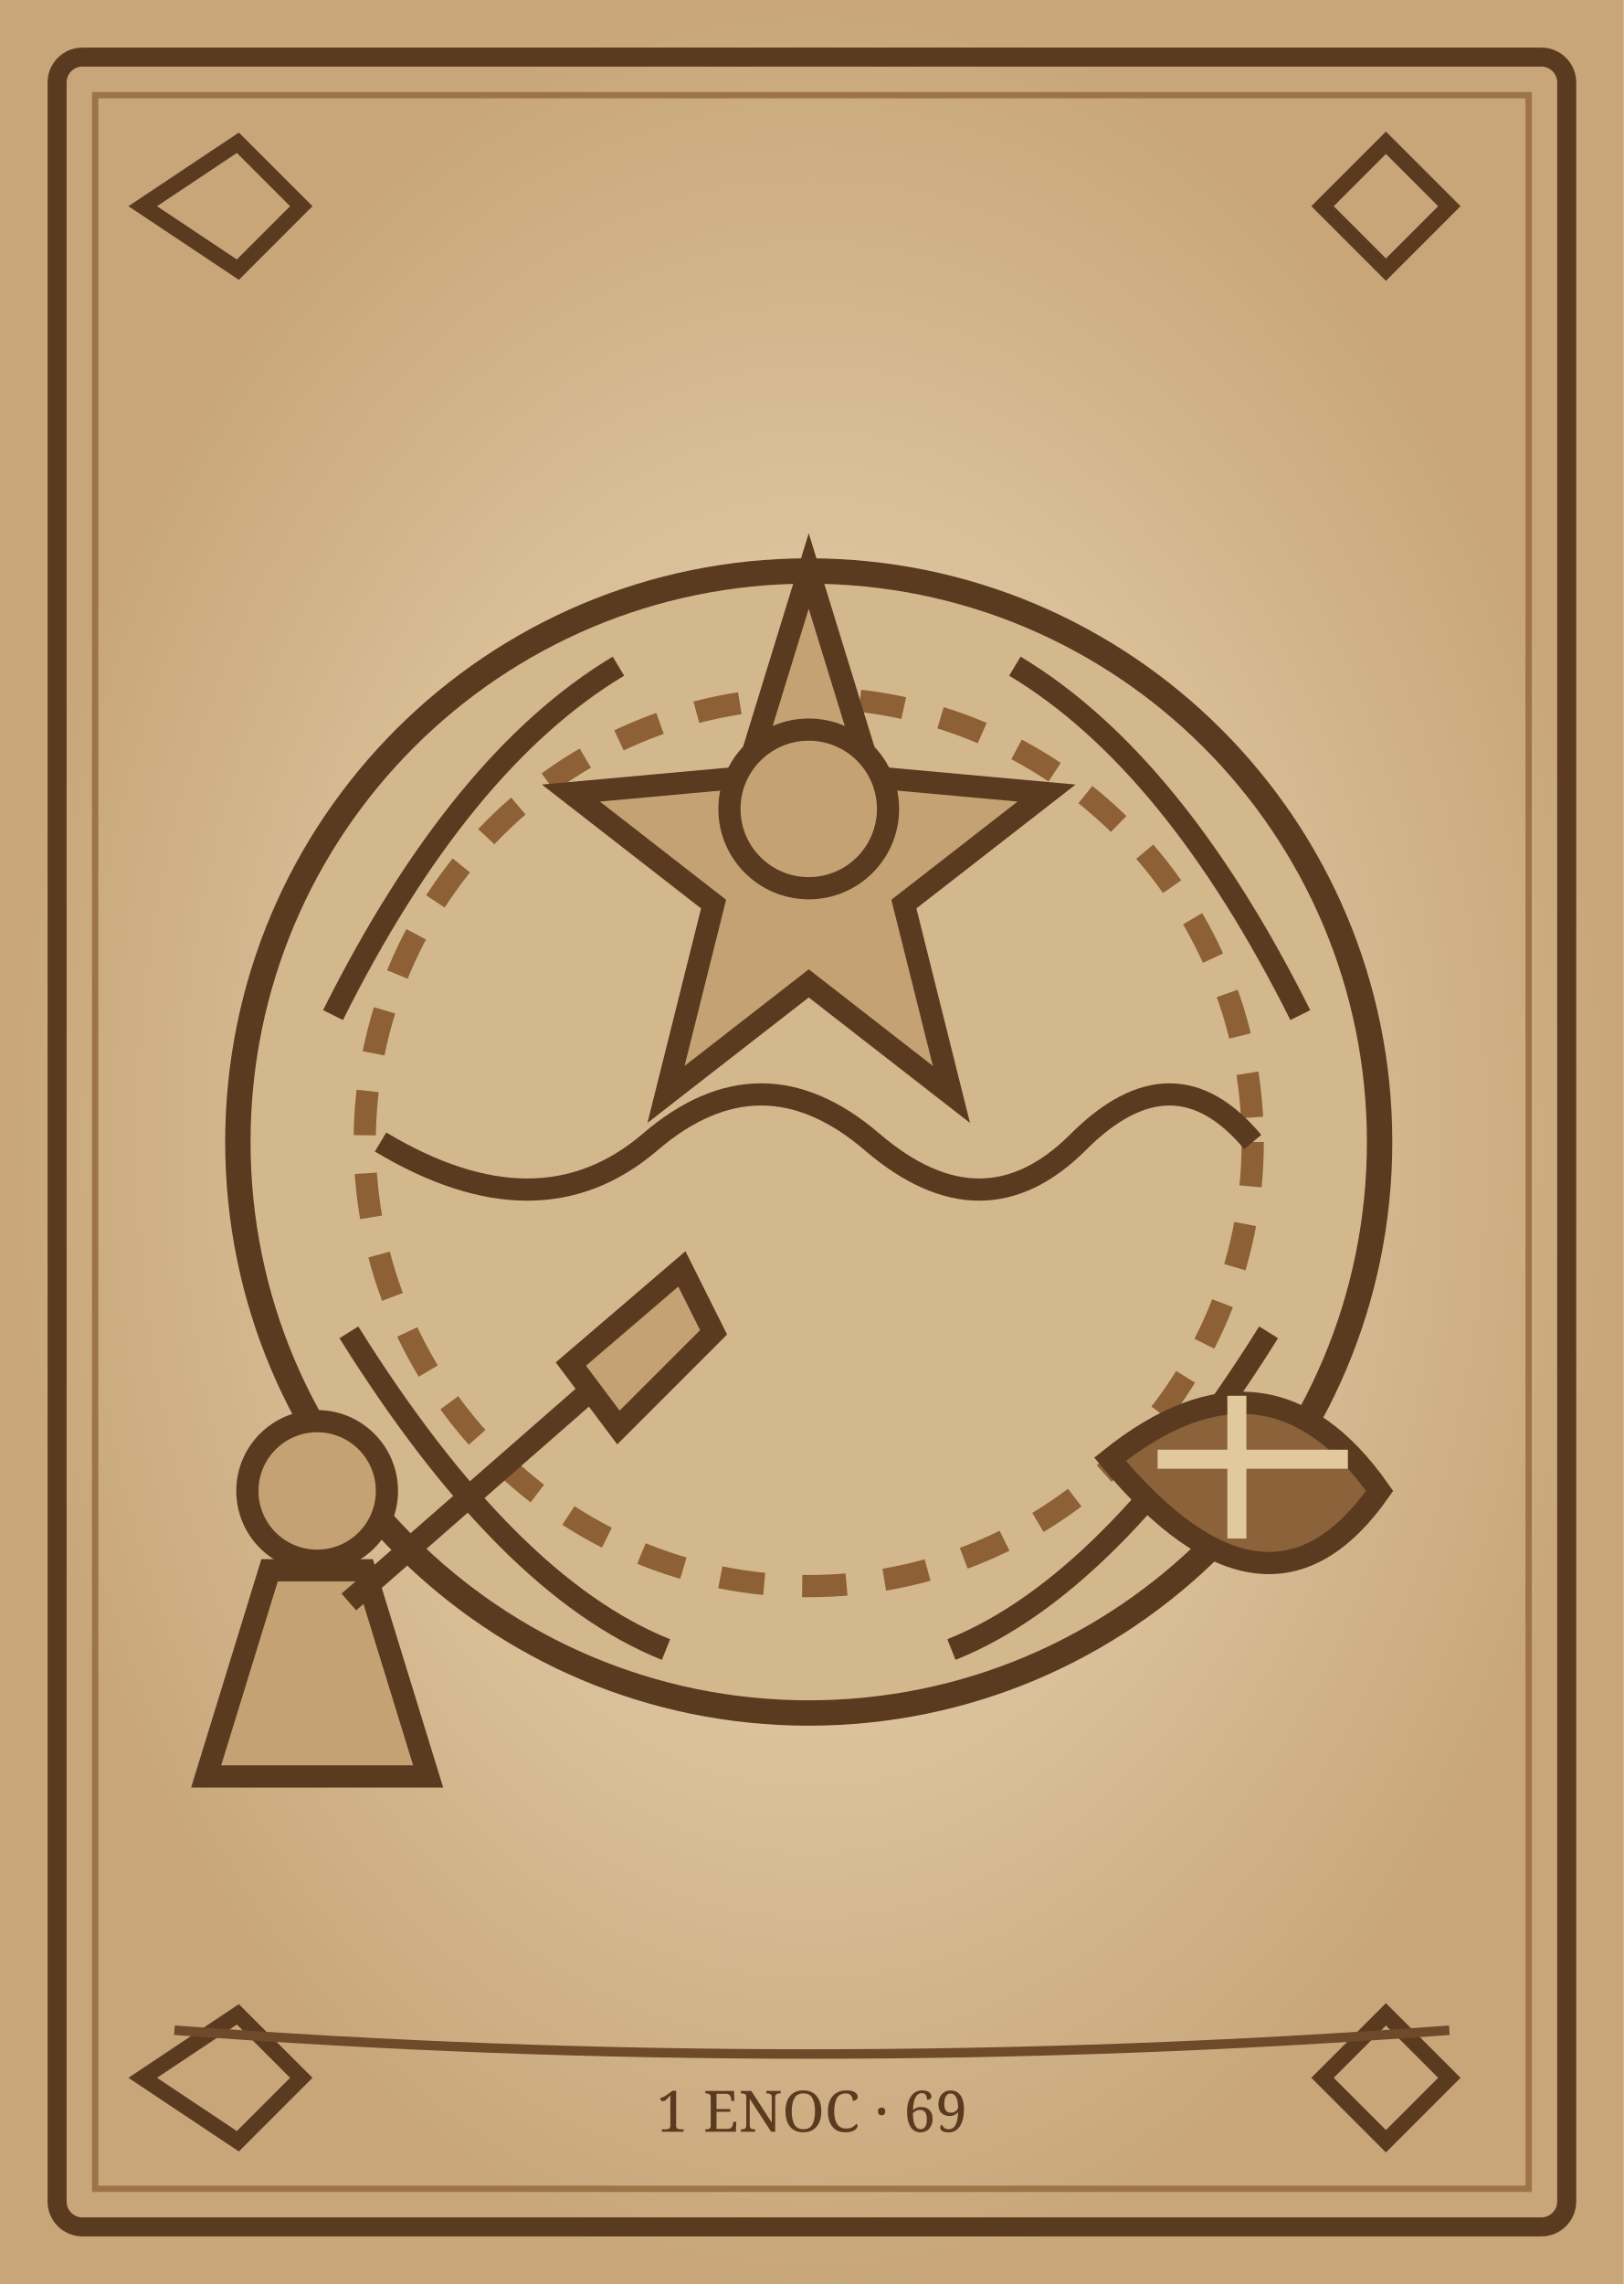
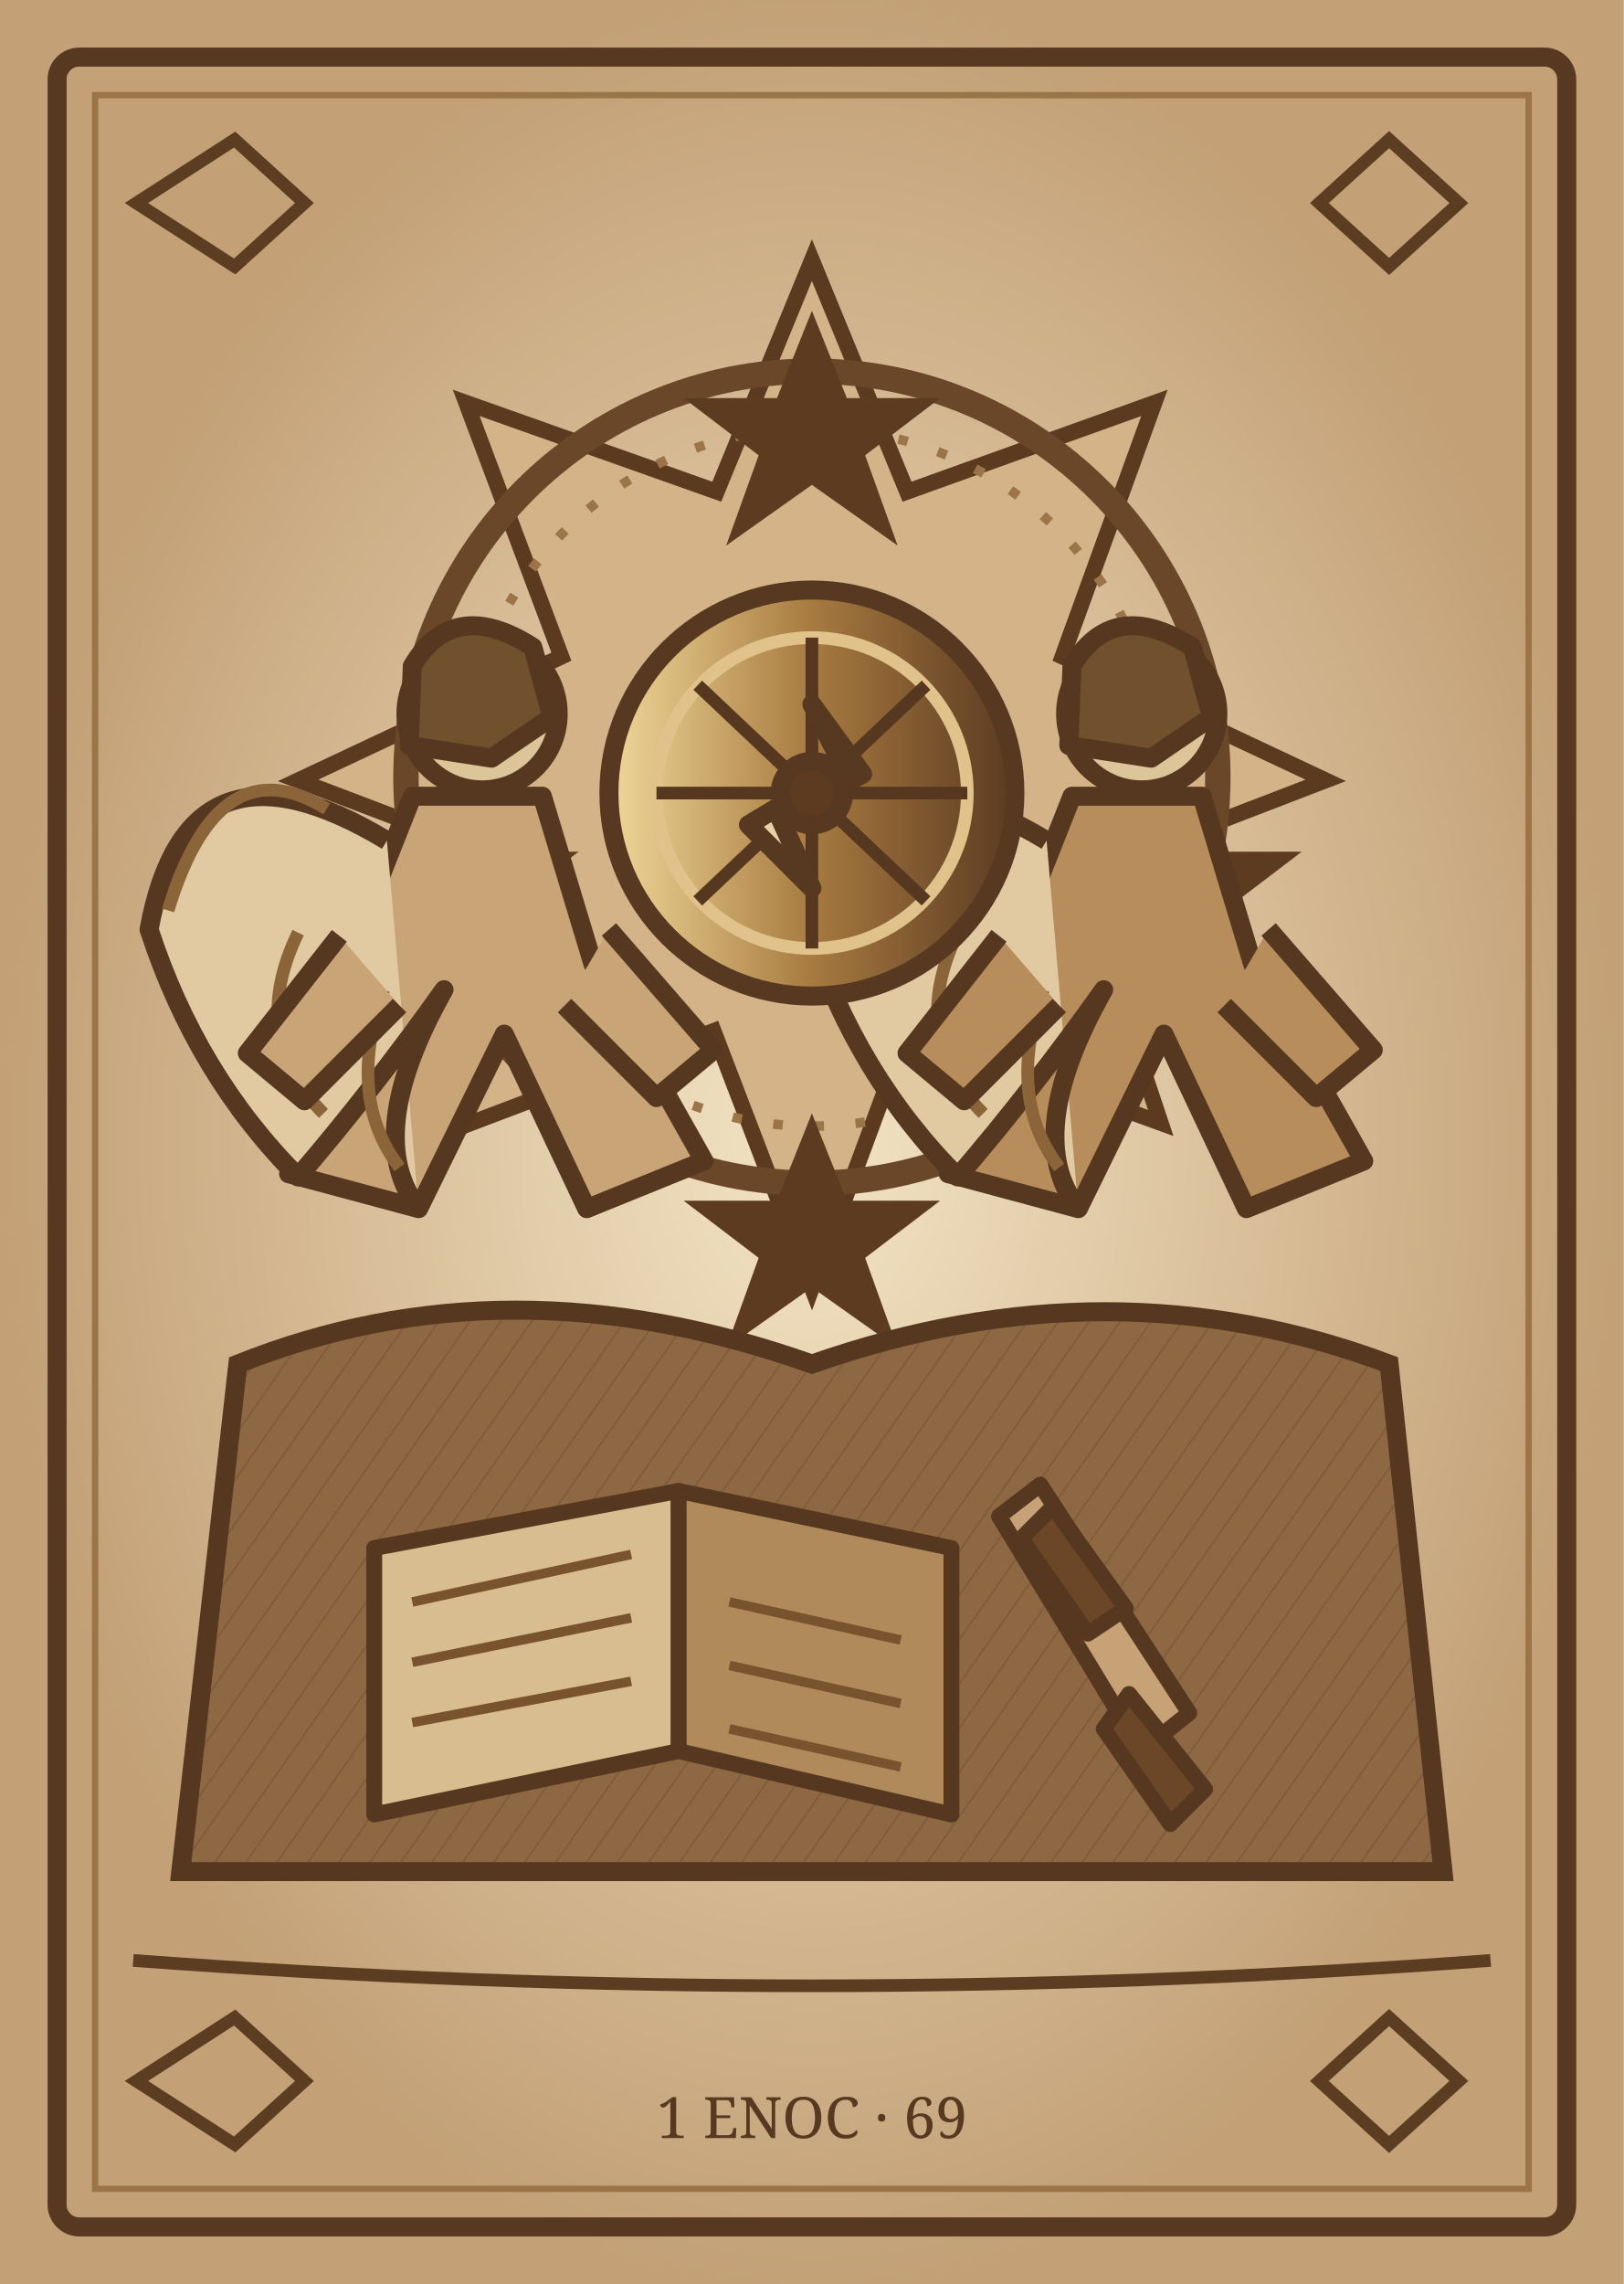
- <svg xmlns="http://www.w3.org/2000/svg" viewBox="0 0 512 720" role="img" aria-label="Ilustración original para 1 Enoc capítulo 69, grabado sepia en pergamino">
+ <svg xmlns="http://www.w3.org/2000/svg" viewBox="0 0 512 720" role="img" aria-label="Capítulo 69: el juramento cósmico y el registro de los transgresores, grabado sepia">
  <defs>
-     <radialGradient id="paper">
-       <stop offset="0" stop-color="#f0dfbd" />
-       <stop offset="1" stop-color="#c8a67a" />
+     <radialGradient id="p69">
+       <stop stop-color="#f3e4c5" />
+       <stop offset="1" stop-color="#c3a076" />
    </radialGradient>
+     <linearGradient id="seal69">
+       <stop stop-color="#f0d89a" />
+       <stop offset=".5" stop-color="#a77a40" />
+       <stop offset="1" stop-color="#5b3a21" />
+     </linearGradient>
+     <pattern id="h69" width="8" height="8" patternUnits="userSpaceOnUse" patternTransform="rotate(35)">
+       <path d="M0 0V8" stroke="#5a3b21" stroke-width="1" opacity=".28" />
+     </pattern>
  </defs>
-   <rect width="512" height="720" fill="url(#paper)" />
-   <rect x="18" y="18" width="476" height="684" rx="8" fill="none" stroke="#5b3b20" stroke-width="6" />
-   <rect x="30" y="30" width="452" height="660" fill="none" stroke="#9c7448" stroke-width="2" />
-   <g stroke="#5b3b20" stroke-width="5" fill="none">
-     <path d="M45 65 L75 45 95 65 75 85Z M417 65 L437 45 457 65 437 85Z M45 655 L75 635 95 655 75 675Z M417 655 L437 635 457 655 437 675Z" />
+   <rect width="512" height="720" fill="url(#p69)" />
+   <rect x="18" y="18" width="476" height="684" rx="7" fill="none" stroke="#573820" stroke-width="6" />
+   <rect x="30" y="30" width="452" height="660" fill="none" stroke="#9b7448" stroke-width="2" />
+   <g stroke="#5d3d21" stroke-width="4" fill="none">
+     <path d="M43 64L74 44L96 64L74 84Z M416 64L438 44L460 64L438 84Z M43 656L74 636L96 656L74 676Z M416 656L438 636L460 656L438 676Z" />
  </g>
-   <g>
-     <circle cx="255" cy="360" r="180" fill="#d2b88c" stroke="#5b3b20" stroke-width="8" />
-     <circle cx="255" cy="360" r="140" fill="none" stroke="#8d6036" stroke-width="7" stroke-dasharray="14 12" />
-     <g stroke="#5b3b20" stroke-width="7" fill="#c5a273">
-       <path d="M235 245 L255 180 275 245 330 250 285 285 300 345 255 310 210 345 225 285 180 250Z" />
-       <circle cx="255" cy="255" r="25" />
+   <path d="M256 82L286 155L364 127L335 207L418 246L340 276L366 354L286 325L256 406L225 325L146 355L173 276L94 246L177 207L147 127L226 155Z" fill="#d3b387" stroke="#5b3a20" stroke-width="5" />
+   <circle cx="256" cy="245" r="128" fill="none" stroke="#6a4728" stroke-width="8" />
+   <circle cx="256" cy="245" r="110" fill="none" stroke="#9b7448" stroke-width="3" stroke-dasharray="3 10" />
+   <g fill="#5c3b21" stroke="#5c3b21" stroke-width="3">
+     <path d="M256 102L266 127L292 127L271 143L280 168L256 151L232 168L241 143L220 127L246 127Z" />
+     <path d="M370 245L380 270L406 270L385 286L394 311L370 294L346 311L355 286L334 270L360 270Z" />
+     <path d="M256 355L266 380L292 380L271 396L280 421L256 404L232 421L241 396L220 380L246 380Z" />
+     <path d="M142 245L152 270L178 270L157 286L166 311L142 294L118 311L127 286L106 270L132 270Z" />
+   </g>
+   <g transform="translate(152 255)" stroke="#563820" stroke-width="6" stroke-linejoin="round">
+     <circle cx="0" cy="-30" r="24" fill="#ddc59a" />
+     <path d="M-22 -45Q-9 -67 16 -51L22 -29L3 -16L-23 -20Z" fill="#70502d" />
+     <path d="M-22 -4L-43 49L-61 115L-20 126L7 71L33 126L70 111L35 49L19 -4Z" fill="#c8a477" />
+     <path d="M-30 10Q-93 -28 -105 38Q-90 84 -58 116Q-34 88 -12 57Q-38 103 -20 126" fill="#e1caa1" />
+     <g fill="none" stroke="#8b6439" stroke-width="4">
+       <path d="M-49 0Q-83 -21 -99 32M-58 39Q-74 72 -50 96M-31 57Q-43 91 -26 113" />
    </g>
-     <g stroke="#5b3b20" stroke-width="7" fill="none">
-       <path d="M105 320 Q145 240 195 210 M410 320 Q370 240 320 210 M110 420 Q160 500 210 520 M400 420 Q350 500 300 520" />
-       <path d="M120 360 Q170 390 205 360 T275 360 T340 360 T395 360" />
+     <path d="M-45 40L-74 77L-56 92L-26 62M40 38L73 76L55 91L26 62" fill="#c8a477" />
+   </g>
+   <g transform="translate(360 255)" stroke="#563820" stroke-width="6" stroke-linejoin="round">
+     <circle cx="0" cy="-30" r="24" fill="#ddc59a" />
+     <path d="M-22 -45Q-9 -67 16 -51L22 -29L3 -16L-23 -20Z" fill="#70502d" />
+     <path d="M-22 -4L-43 49L-61 115L-20 126L7 71L33 126L70 111L35 49L19 -4Z" fill="#b88d5c" />
+     <path d="M-30 10Q-93 -28 -105 38Q-90 84 -58 116Q-34 88 -12 57Q-38 103 -20 126" fill="#e1caa1" />
+     <g fill="none" stroke="#8b6439" stroke-width="4">
+       <path d="M-49 0Q-83 -21 -99 32M-58 39Q-74 72 -50 96M-31 57Q-43 91 -26 113" />
    </g>
-     <g transform="translate(100 470)" stroke="#5b3b20" stroke-width="7" fill="#c5a273">
-       <circle cx="0" cy="0" r="22" />
-       <path d="M-15 25 L15 25 35 90 -35 90Z" />
-       <path d="M10 35 L90 -35" fill="none" />
-       <path d="M80 -40 L115 -70 125 -50 95 -20Z" />
-     </g>
-     <path d="M350 460 Q400 420 435 470 Q400 520 350 460Z" fill="#8c623a" stroke="#5b3b20" stroke-width="7" />
-     <path d="M365 460 L425 460 M390 440 L390 485" stroke="#e2c99d" stroke-width="6" />
+     <path d="M-45 40L-74 77L-56 92L-26 62M40 38L73 76L55 91L26 62" fill="#b88d5c" />
  </g>
-   <path d="M55 640 Q255 655 457 640" fill="none" stroke="#6e4a2a" stroke-width="3" />
-   <text x="256" y="672" font-family="serif" font-size="18" text-anchor="middle" fill="#5b3b20">1 ENOC · 69</text>
+   <g transform="translate(256 250)" stroke="#573820" stroke-width="6" stroke-linejoin="round">
+     <circle r="64" fill="url(#seal69)" />
+     <circle r="49" fill="none" stroke="#e2c28b" stroke-width="4" />
+     <path d="M-36 -34L36 34M36 -34L-36 34M0 -49V49M-49 0H49" stroke="#563820" stroke-width="4" />
+     <path d="M0 -28L16 -6L-10 8L0 30L-20 10L10 -8Z" fill="#e8d2a9" />
+     <circle r="10" fill="#5c3b21" />
+   </g>
+   <path d="M75 430Q160 396 256 430Q350 397 438 430L455 590L57 590Z" fill="#8e6842" stroke="#563820" stroke-width="6" />
+   <path d="M75 430Q160 396 256 430Q350 397 438 430L455 590L57 590Z" fill="url(#h69)" />
+   <g stroke="#563820" stroke-width="5" stroke-linejoin="round">
+     <path d="M118 488L214 470L214 552L118 572Z" fill="#d8bd91" />
+     <path d="M214 470L300 488L300 572L214 552Z" fill="#b18a5c" />
+     <path d="M130 505L199 490M130 524L199 510M130 543L199 530M230 505L284 517M230 525L284 537M230 545L284 557" stroke="#79532d" stroke-width="3" />
+     <path d="M328 468L375 540L360 552L315 478Z" fill="#c6a276" />
+     <path d="M332 475L355 507L343 515L322 485Z" fill="#6b4727" />
+     <path d="M356 534L380 564L369 575L348 545Z" fill="#6b4727" />
+   </g>
+   <path d="M42 618Q256 634 470 618" fill="none" stroke="#5d3d21" stroke-width="4" />
+   <text x="256" y="674" text-anchor="middle" font-family="serif" font-size="18" fill="#573820">1 ENOC · 69</text>
</svg>
